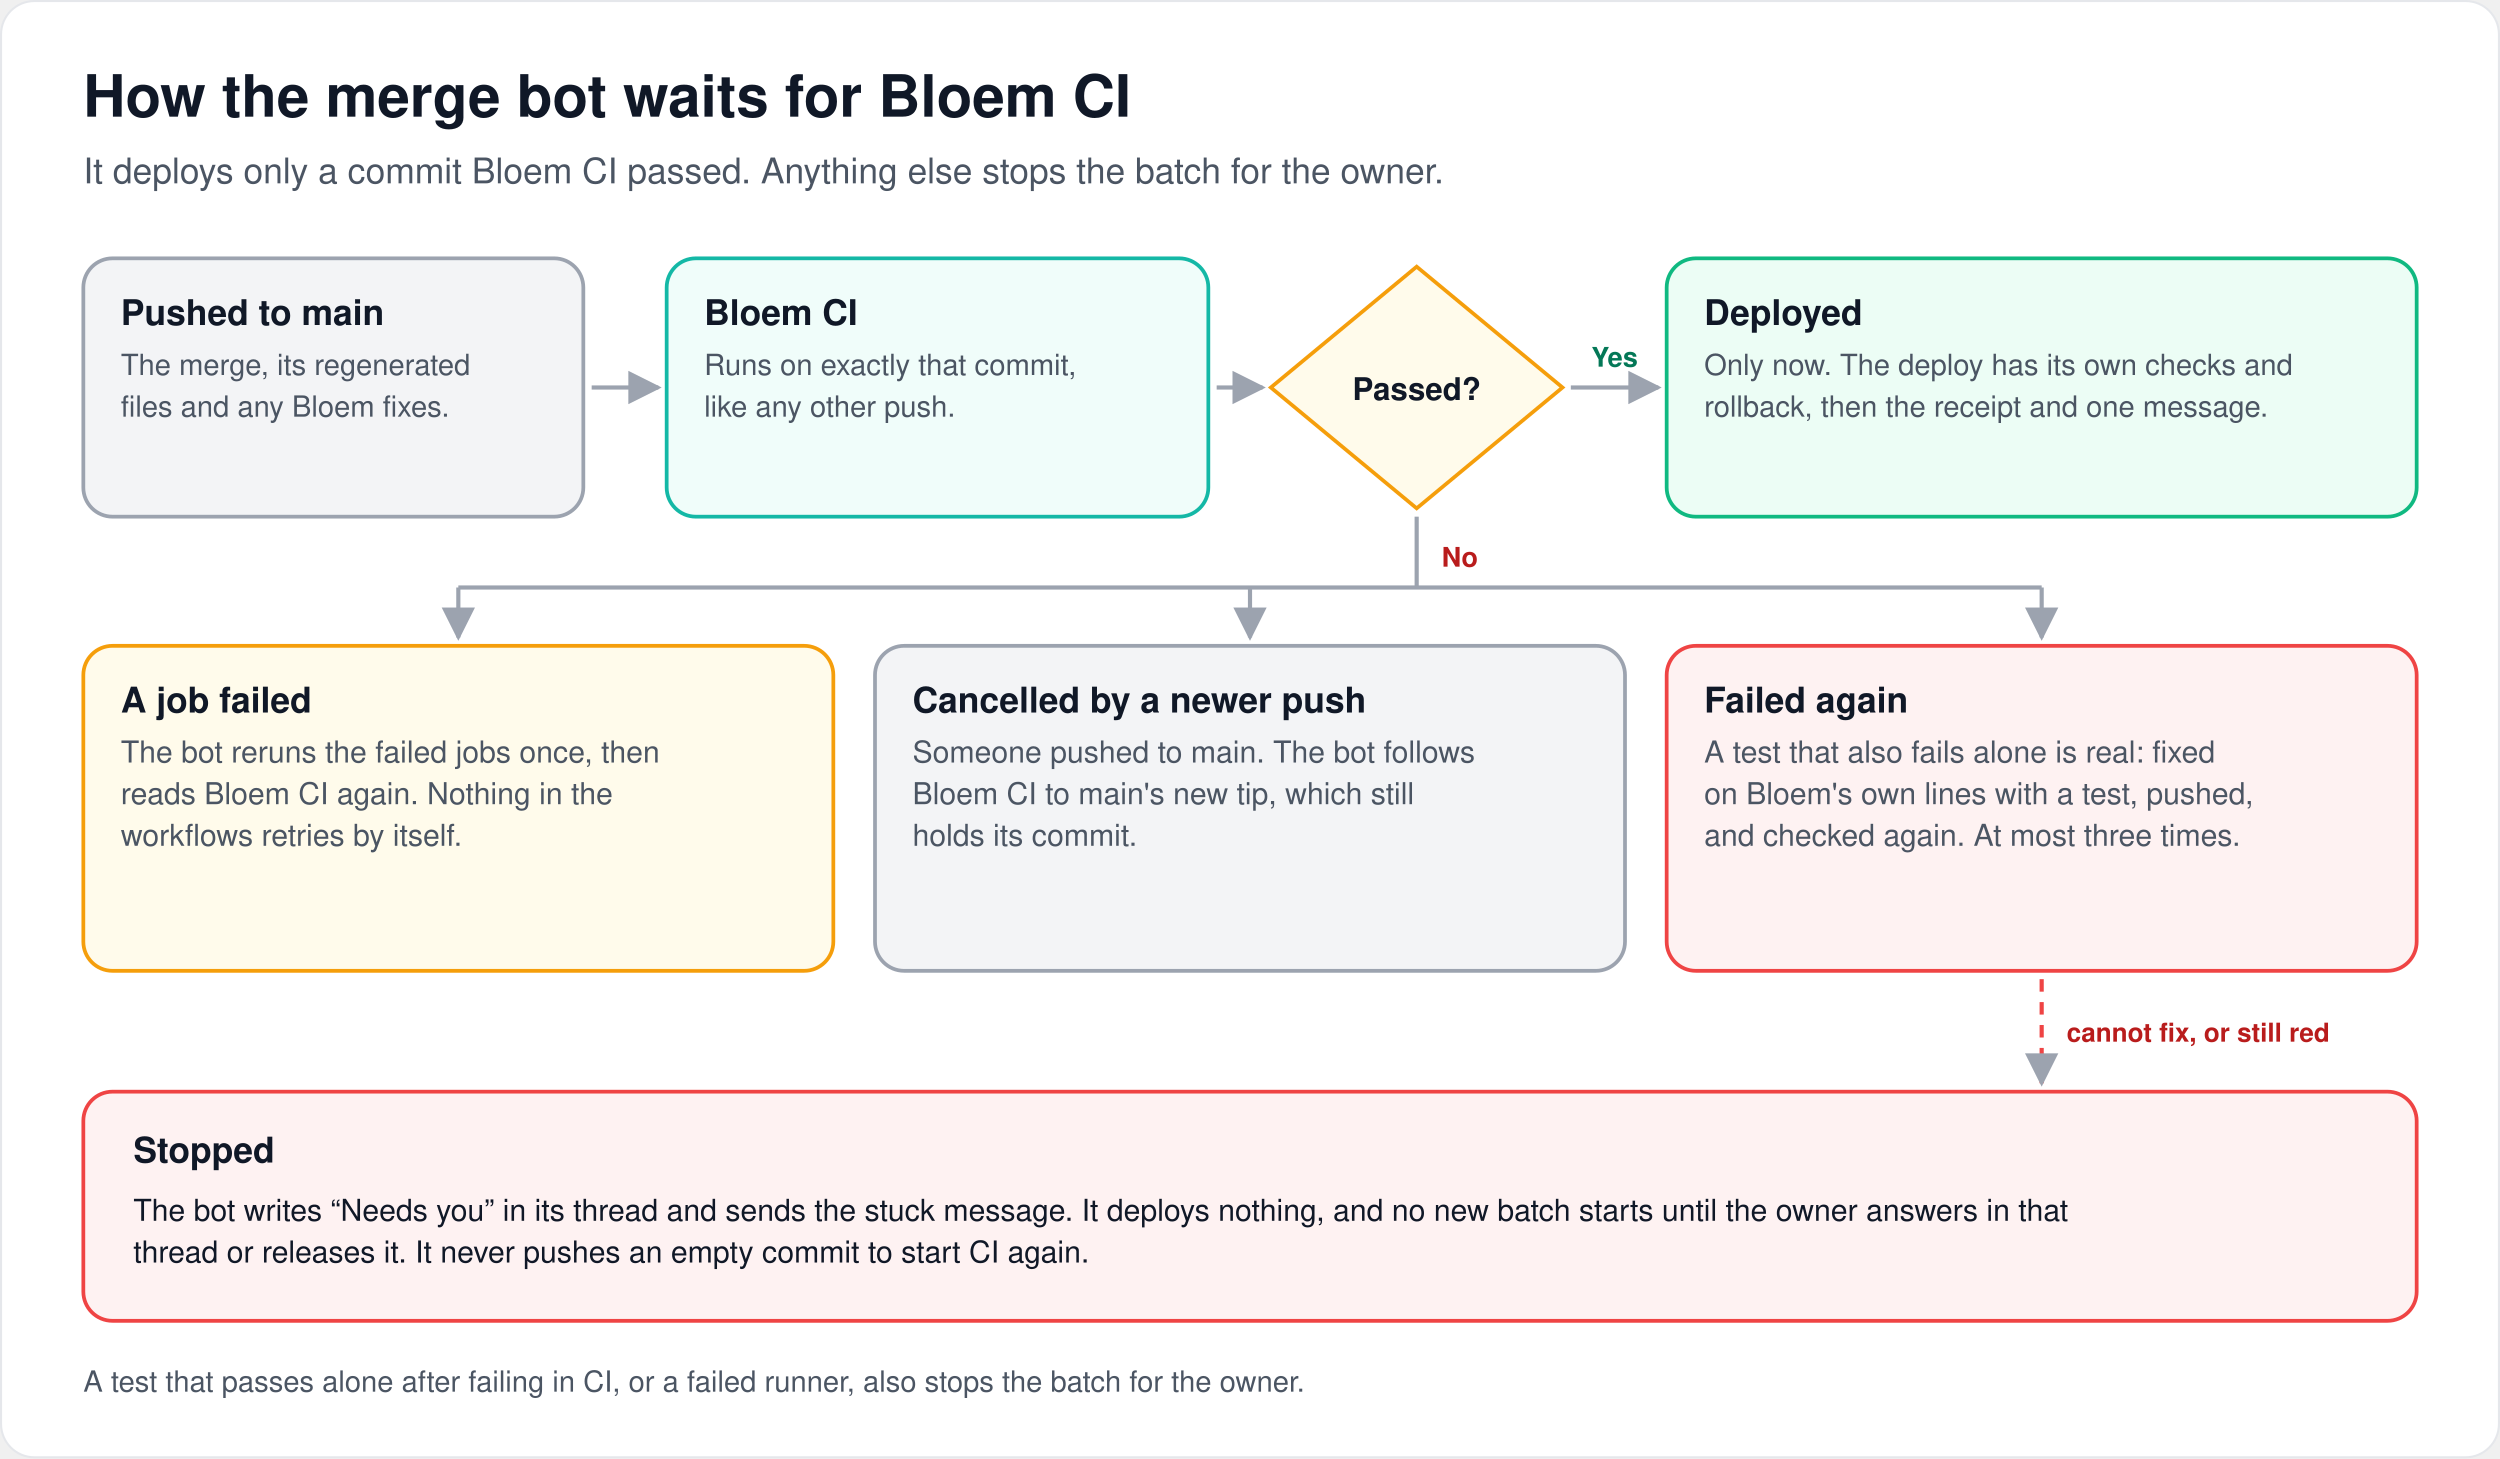
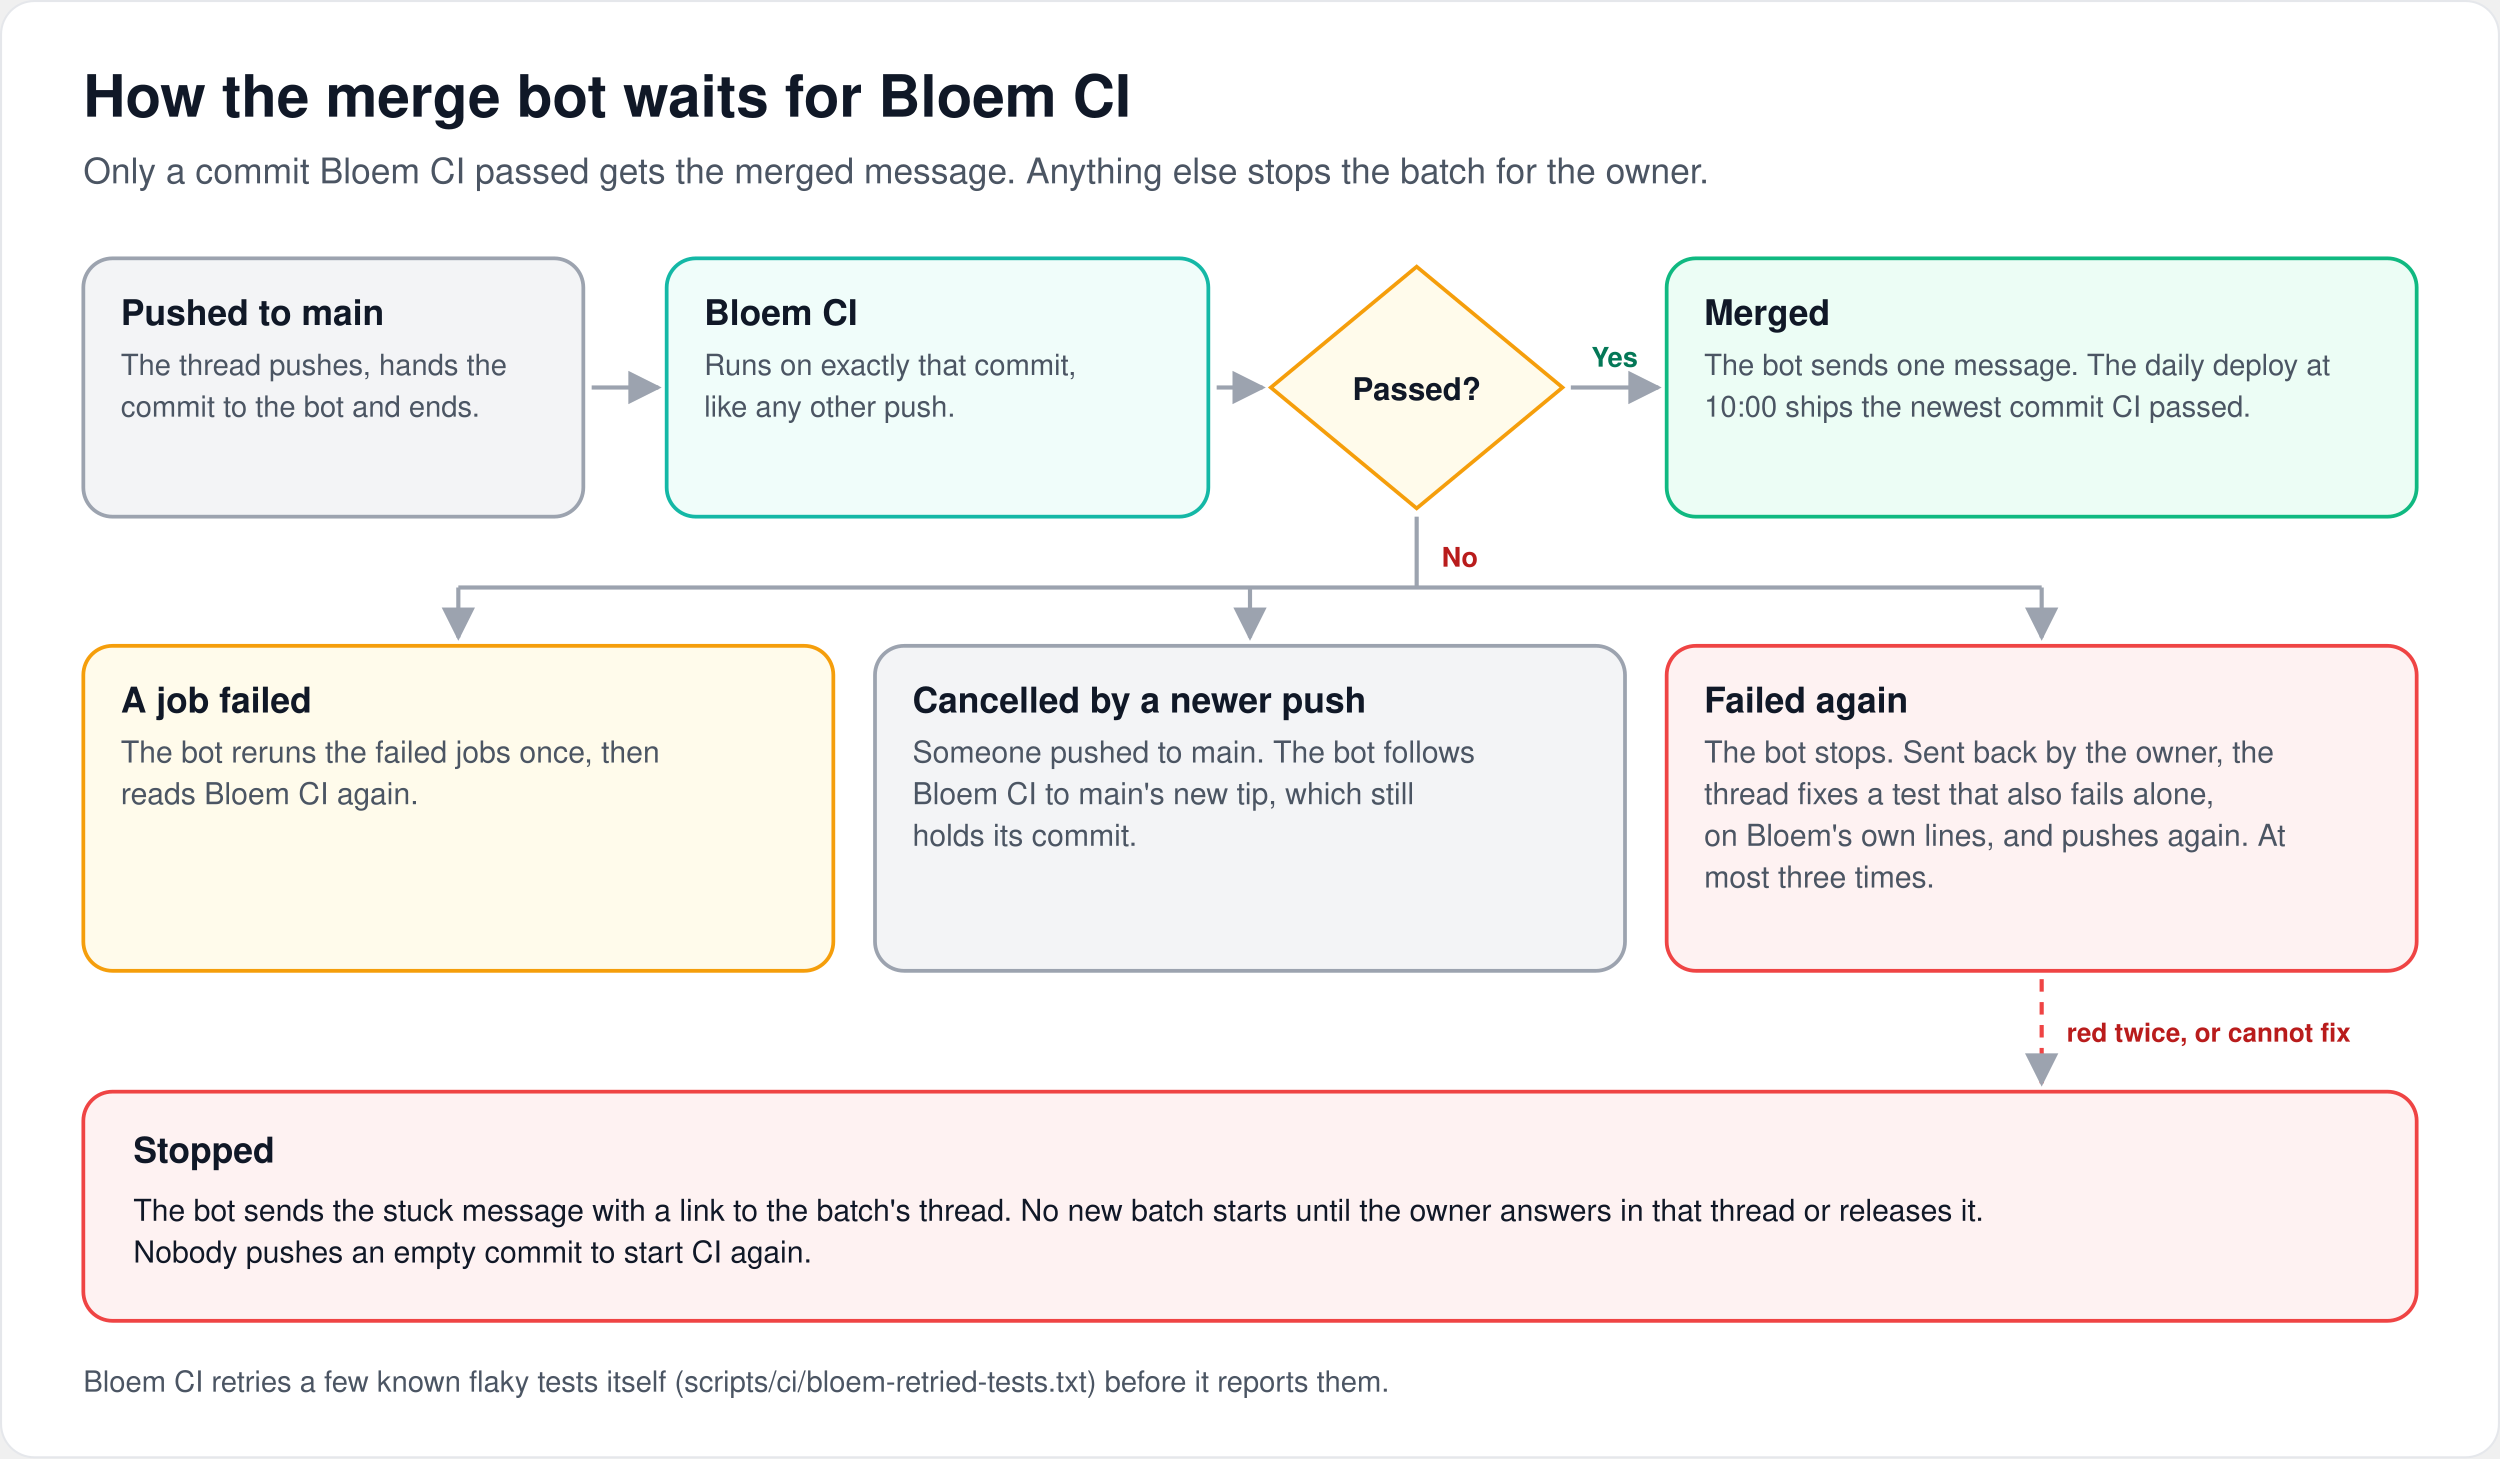
<svg xmlns="http://www.w3.org/2000/svg" width="1200" height="700" viewBox="0 0 1200 700" role="img" aria-labelledby="t d" font-family="'Segoe UI', 'Helvetica Neue', Helvetica, Arial, sans-serif">
  <defs>
    <marker id="arrow" viewBox="0 0 10 10" refX="9" refY="5" markerWidth="8" markerHeight="8" orient="auto-start-reverse">
      <path d="M0,0 L10,5 L0,10 z" fill="#9CA3AF" />
    </marker>
  </defs>
  <rect x="0.5" y="0.5" width="1199" height="699" rx="16" fill="#FFFFFF" stroke="#E5E7EB" />
  <text x="40" y="56" font-size="28" font-weight="700" fill="#101827" text-anchor="start">How the merge bot waits for Bloem CI</text>
-   <text x="40" y="88" font-size="17" font-weight="normal" fill="#4B5563" text-anchor="start">It deploys only a commit Bloem CI passed. Anything else stops the batch for the owner.</text>
+   <text x="40" y="88" font-size="17" font-weight="normal" fill="#4B5563" text-anchor="start">Only a commit Bloem CI passed gets the merged message. Anything else stops the batch for the owner.</text>
  <rect x="40" y="124" width="240" height="124" rx="14" fill="#F3F4F6" stroke="#9CA3AF" stroke-width="1.8" />
  <text x="58" y="156" font-size="17" font-weight="700" fill="#101827" text-anchor="start">Pushed to main</text>
-   <text x="58" y="180" font-size="14" font-weight="normal" fill="#4B5563" text-anchor="start">The merge, its regenerated</text>
-   <text x="58" y="200" font-size="14" font-weight="normal" fill="#4B5563" text-anchor="start">files and any Bloem fixes.</text>
+   <text x="58" y="180" font-size="14" font-weight="normal" fill="#4B5563" text-anchor="start">The thread pushes, hands the</text>
+   <text x="58" y="200" font-size="14" font-weight="normal" fill="#4B5563" text-anchor="start">commit to the bot and ends.</text>
  <line x1="284" y1="186" x2="316" y2="186" stroke="#9CA3AF" stroke-width="2" marker-end="url(#arrow)" />
  <rect x="320" y="124" width="260" height="124" rx="14" fill="#F0FDFA" stroke="#14B8A6" stroke-width="1.8" />
  <text x="338" y="156" font-size="17" font-weight="700" fill="#101827" text-anchor="start">Bloem CI</text>
  <text x="338" y="180" font-size="14" font-weight="normal" fill="#4B5563" text-anchor="start">Runs on exactly that commit,</text>
  <text x="338" y="200" font-size="14" font-weight="normal" fill="#4B5563" text-anchor="start">like any other push.</text>
  <line x1="584" y1="186" x2="606" y2="186" stroke="#9CA3AF" stroke-width="2" marker-end="url(#arrow)" />
  <path d="M680,128 L750,186 L680,244 L610,186 Z" fill="#FFFBEB" stroke="#F59E0B" stroke-width="1.8" />
  <text x="680" y="192" font-size="15" font-weight="700" fill="#101827" text-anchor="middle">Passed?</text>
  <line x1="754" y1="186" x2="796" y2="186" stroke="#9CA3AF" stroke-width="2" marker-end="url(#arrow)" />
  <text x="775" y="176" font-size="13" font-weight="700" fill="#047857" text-anchor="middle">Yes</text>
  <rect x="800" y="124" width="360" height="124" rx="14" fill="#ECFDF5" stroke="#10B981" stroke-width="1.8" />
-   <text x="818" y="156" font-size="17" font-weight="700" fill="#101827" text-anchor="start">Deployed</text>
-   <text x="818" y="180" font-size="14" font-weight="normal" fill="#4B5563" text-anchor="start">Only now. The deploy has its own checks and</text>
-   <text x="818" y="200" font-size="14" font-weight="normal" fill="#4B5563" text-anchor="start">rollback, then the receipt and one message.</text>
+   <text x="818" y="156" font-size="17" font-weight="700" fill="#101827" text-anchor="start">Merged</text>
+   <text x="818" y="180" font-size="14" font-weight="normal" fill="#4B5563" text-anchor="start">The bot sends one message. The daily deploy at</text>
+   <text x="818" y="200" font-size="14" font-weight="normal" fill="#4B5563" text-anchor="start">10:00 ships the newest commit CI passed.</text>
  <line x1="680" y1="248" x2="680" y2="282" stroke="#9CA3AF" stroke-width="2" />
  <text x="692" y="272" font-size="13" font-weight="700" fill="#B91C1C" text-anchor="start">No</text>
  <line x1="220" y1="282" x2="980" y2="282" stroke="#9CA3AF" stroke-width="2" />
  <line x1="220" y1="282" x2="220" y2="306" stroke="#9CA3AF" stroke-width="2" marker-end="url(#arrow)" />
  <line x1="600" y1="282" x2="600" y2="306" stroke="#9CA3AF" stroke-width="2" marker-end="url(#arrow)" />
  <line x1="980" y1="282" x2="980" y2="306" stroke="#9CA3AF" stroke-width="2" marker-end="url(#arrow)" />
  <rect x="40" y="310" width="360" height="156" rx="14" fill="#FFFBEB" stroke="#F59E0B" stroke-width="1.8" />
  <text x="58" y="342" font-size="17" font-weight="700" fill="#101827" text-anchor="start">A job failed</text>
  <text x="58" y="366" font-size="14.5" font-weight="normal" fill="#4B5563" text-anchor="start">The bot reruns the failed jobs once, then</text>
-   <text x="58" y="386" font-size="14.5" font-weight="normal" fill="#4B5563" text-anchor="start">reads Bloem CI again. Nothing in the</text>
-   <text x="58" y="406" font-size="14.5" font-weight="normal" fill="#4B5563" text-anchor="start">workflows retries by itself.</text>
+   <text x="58" y="386" font-size="14.5" font-weight="normal" fill="#4B5563" text-anchor="start">reads Bloem CI again.</text>
  <rect x="420" y="310" width="360" height="156" rx="14" fill="#F3F4F6" stroke="#9CA3AF" stroke-width="1.8" />
  <text x="438" y="342" font-size="17" font-weight="700" fill="#101827" text-anchor="start">Cancelled by a newer push</text>
  <text x="438" y="366" font-size="14.5" font-weight="normal" fill="#4B5563" text-anchor="start">Someone pushed to main. The bot follows</text>
  <text x="438" y="386" font-size="14.5" font-weight="normal" fill="#4B5563" text-anchor="start">Bloem CI to main's new tip, which still</text>
  <text x="438" y="406" font-size="14.5" font-weight="normal" fill="#4B5563" text-anchor="start">holds its commit.</text>
  <rect x="800" y="310" width="360" height="156" rx="14" fill="#FEF2F2" stroke="#EF4444" stroke-width="1.8" />
  <text x="818" y="342" font-size="17" font-weight="700" fill="#101827" text-anchor="start">Failed again</text>
-   <text x="818" y="366" font-size="14.5" font-weight="normal" fill="#4B5563" text-anchor="start">A test that also fails alone is real: fixed</text>
-   <text x="818" y="386" font-size="14.5" font-weight="normal" fill="#4B5563" text-anchor="start">on Bloem's own lines with a test, pushed,</text>
-   <text x="818" y="406" font-size="14.5" font-weight="normal" fill="#4B5563" text-anchor="start">and checked again. At most three times.</text>
+   <text x="818" y="366" font-size="14.5" font-weight="normal" fill="#4B5563" text-anchor="start">The bot stops. Sent back by the owner, the</text>
+   <text x="818" y="386" font-size="14.5" font-weight="normal" fill="#4B5563" text-anchor="start">thread fixes a test that also fails alone,</text>
+   <text x="818" y="406" font-size="14.5" font-weight="normal" fill="#4B5563" text-anchor="start">on Bloem's own lines, and pushes again. At</text>
+   <text x="818" y="426" font-size="14.5" font-weight="normal" fill="#4B5563" text-anchor="start">most three times.</text>
  <line x1="980" y1="470" x2="980" y2="520" stroke="#EF4444" stroke-width="2" stroke-dasharray="6 5" marker-end="url(#arrow)" />
-   <text x="992" y="500" font-size="12.5" font-weight="700" fill="#B91C1C" text-anchor="start">cannot fix, or still red</text>
+   <text x="992" y="500" font-size="12.5" font-weight="700" fill="#B91C1C" text-anchor="start">red twice, or cannot fix</text>
  <rect x="40" y="524" width="1120" height="110" rx="14" fill="#FEF2F2" stroke="#EF4444" stroke-width="1.8" />
  <text x="64" y="558" font-size="17" font-weight="700" fill="#101827" text-anchor="start">Stopped</text>
-   <text x="64" y="586" font-size="14.5" font-weight="normal" fill="#101827" text-anchor="start">The bot writes “Needs you” in its thread and sends the stuck message. It deploys nothing, and no new batch starts until the owner answers in that</text>
-   <text x="64" y="606" font-size="14.5" font-weight="normal" fill="#101827" text-anchor="start">thread or releases it. It never pushes an empty commit to start CI again.</text>
-   <text x="40" y="668" font-size="14" font-weight="normal" fill="#4B5563" text-anchor="start">A test that passes alone after failing in CI, or a failed runner, also stops the batch for the owner.</text>
+   <text x="64" y="586" font-size="14.5" font-weight="normal" fill="#101827" text-anchor="start">The bot sends the stuck message with a link to the batch's thread. No new batch starts until the owner answers in that thread or releases it.</text>
+   <text x="64" y="606" font-size="14.5" font-weight="normal" fill="#101827" text-anchor="start">Nobody pushes an empty commit to start CI again.</text>
+   <text x="40" y="668" font-size="14" font-weight="normal" fill="#4B5563" text-anchor="start">Bloem CI retries a few known flaky tests itself (scripts/ci/bloem-retried-tests.txt) before it reports them.</text>
</svg>
